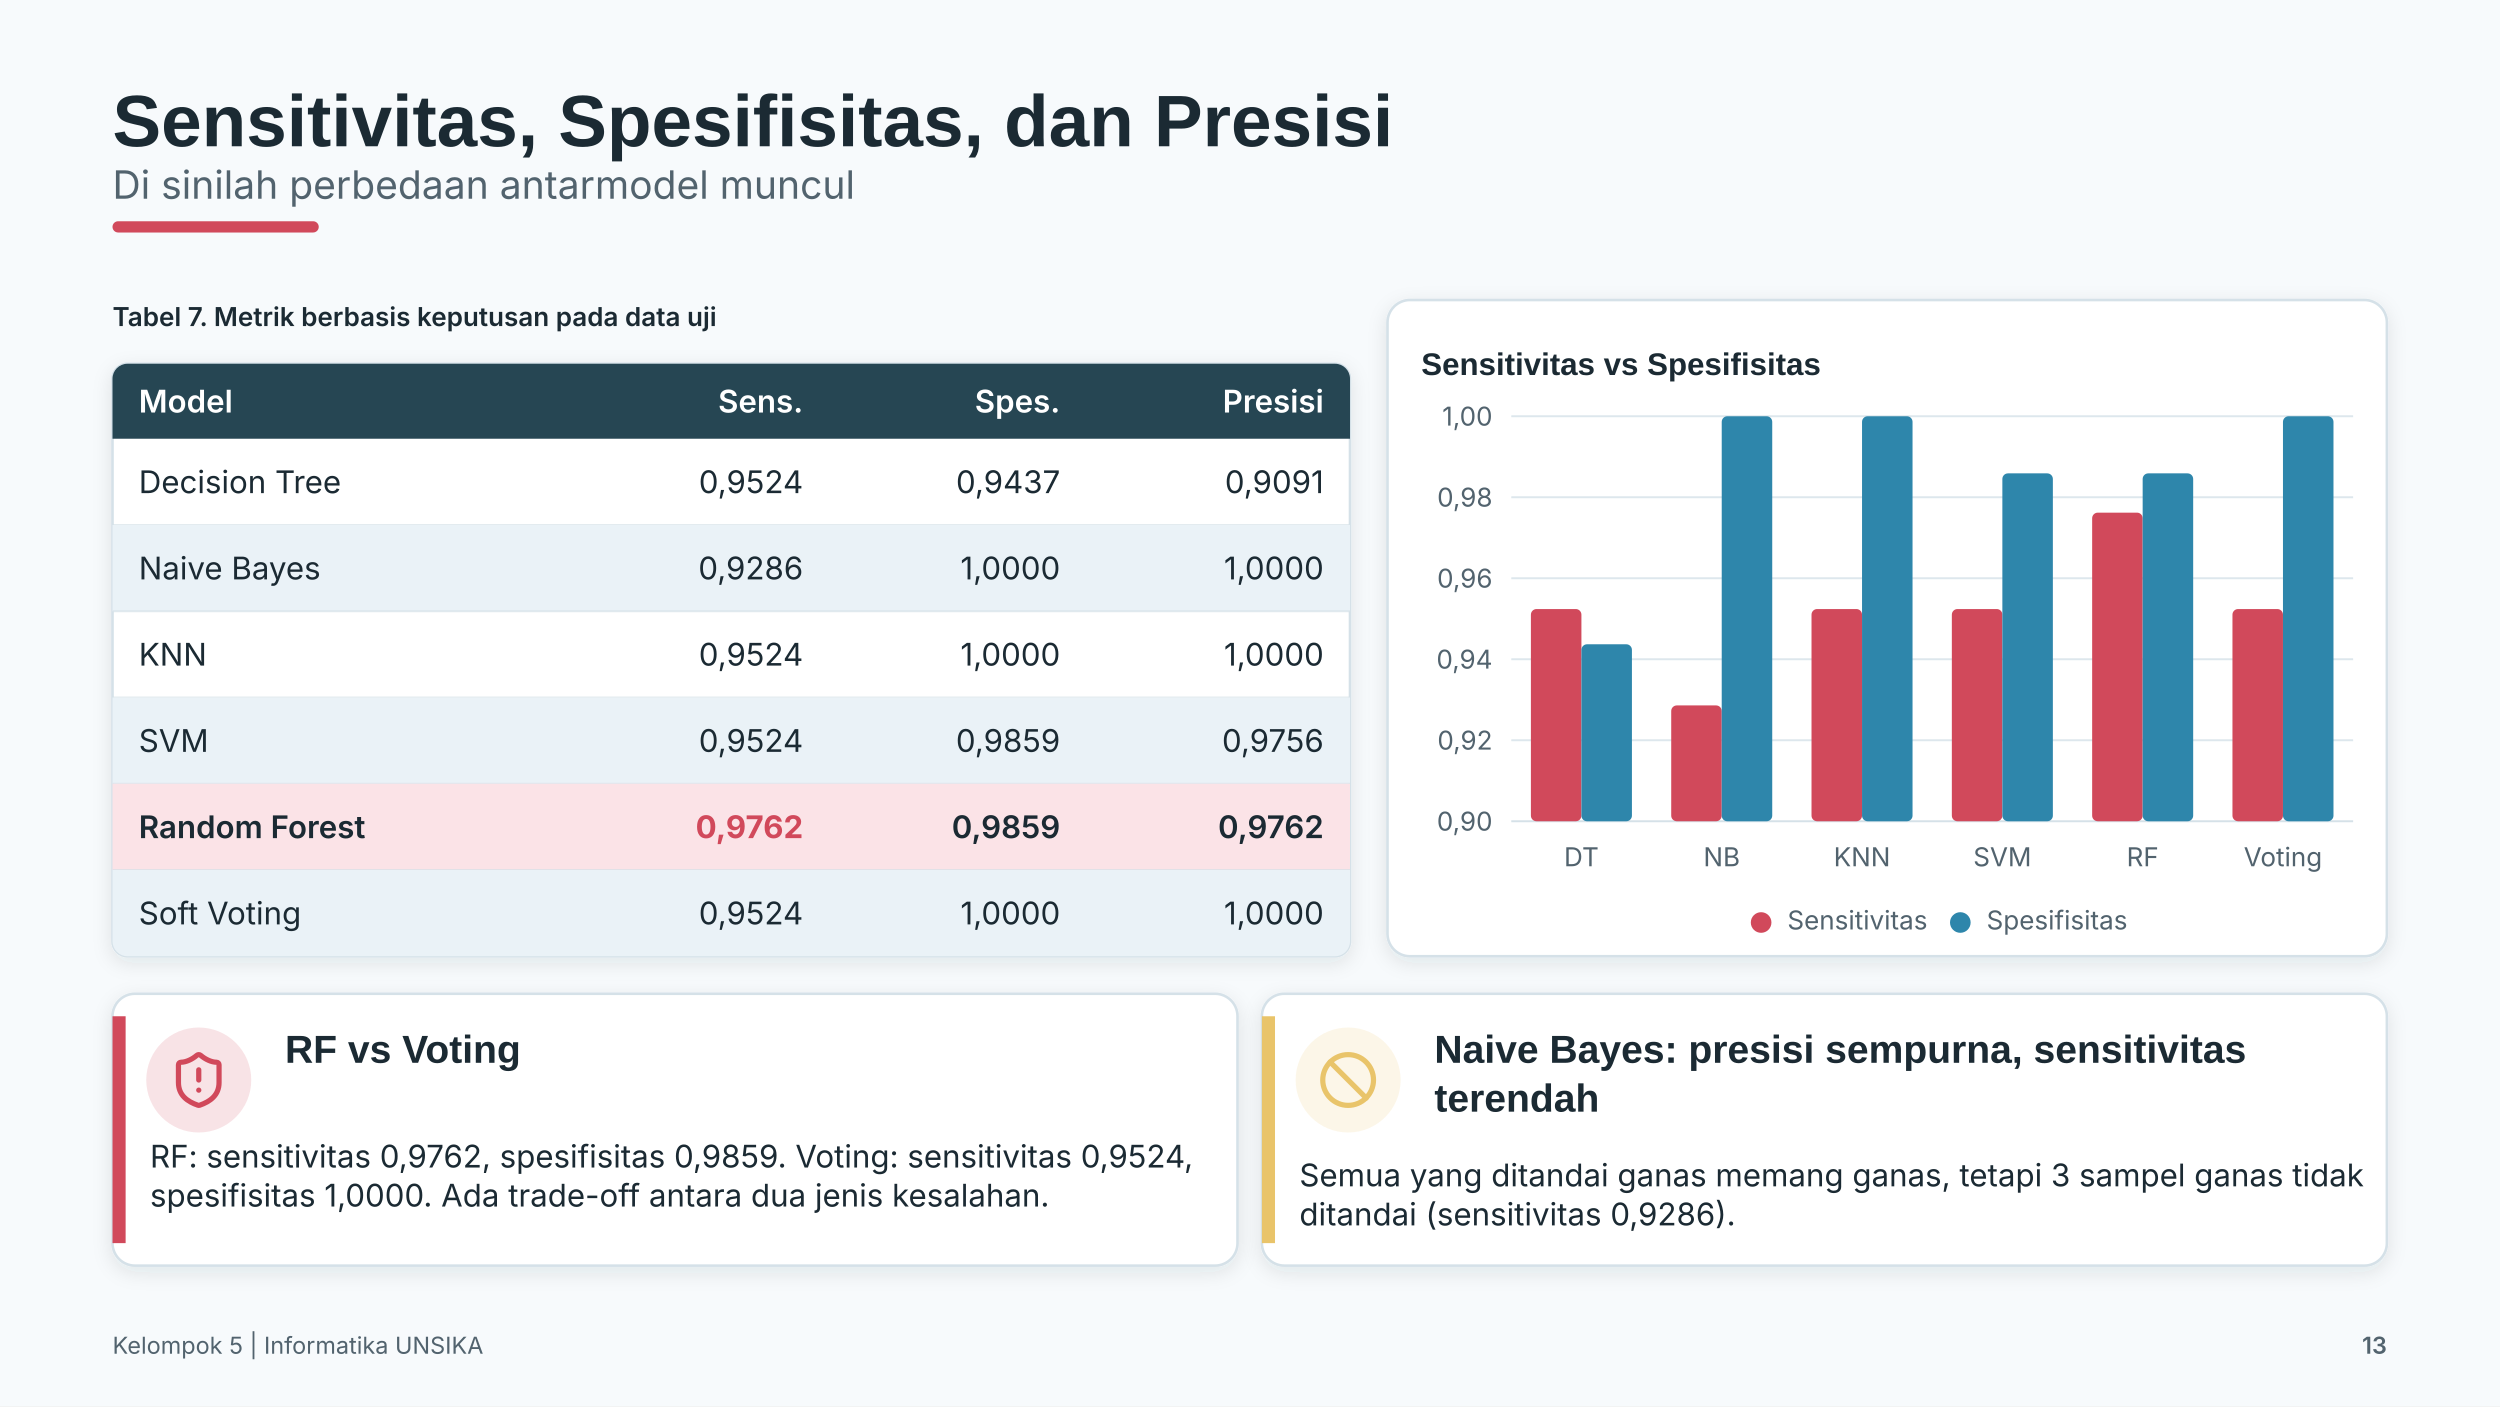
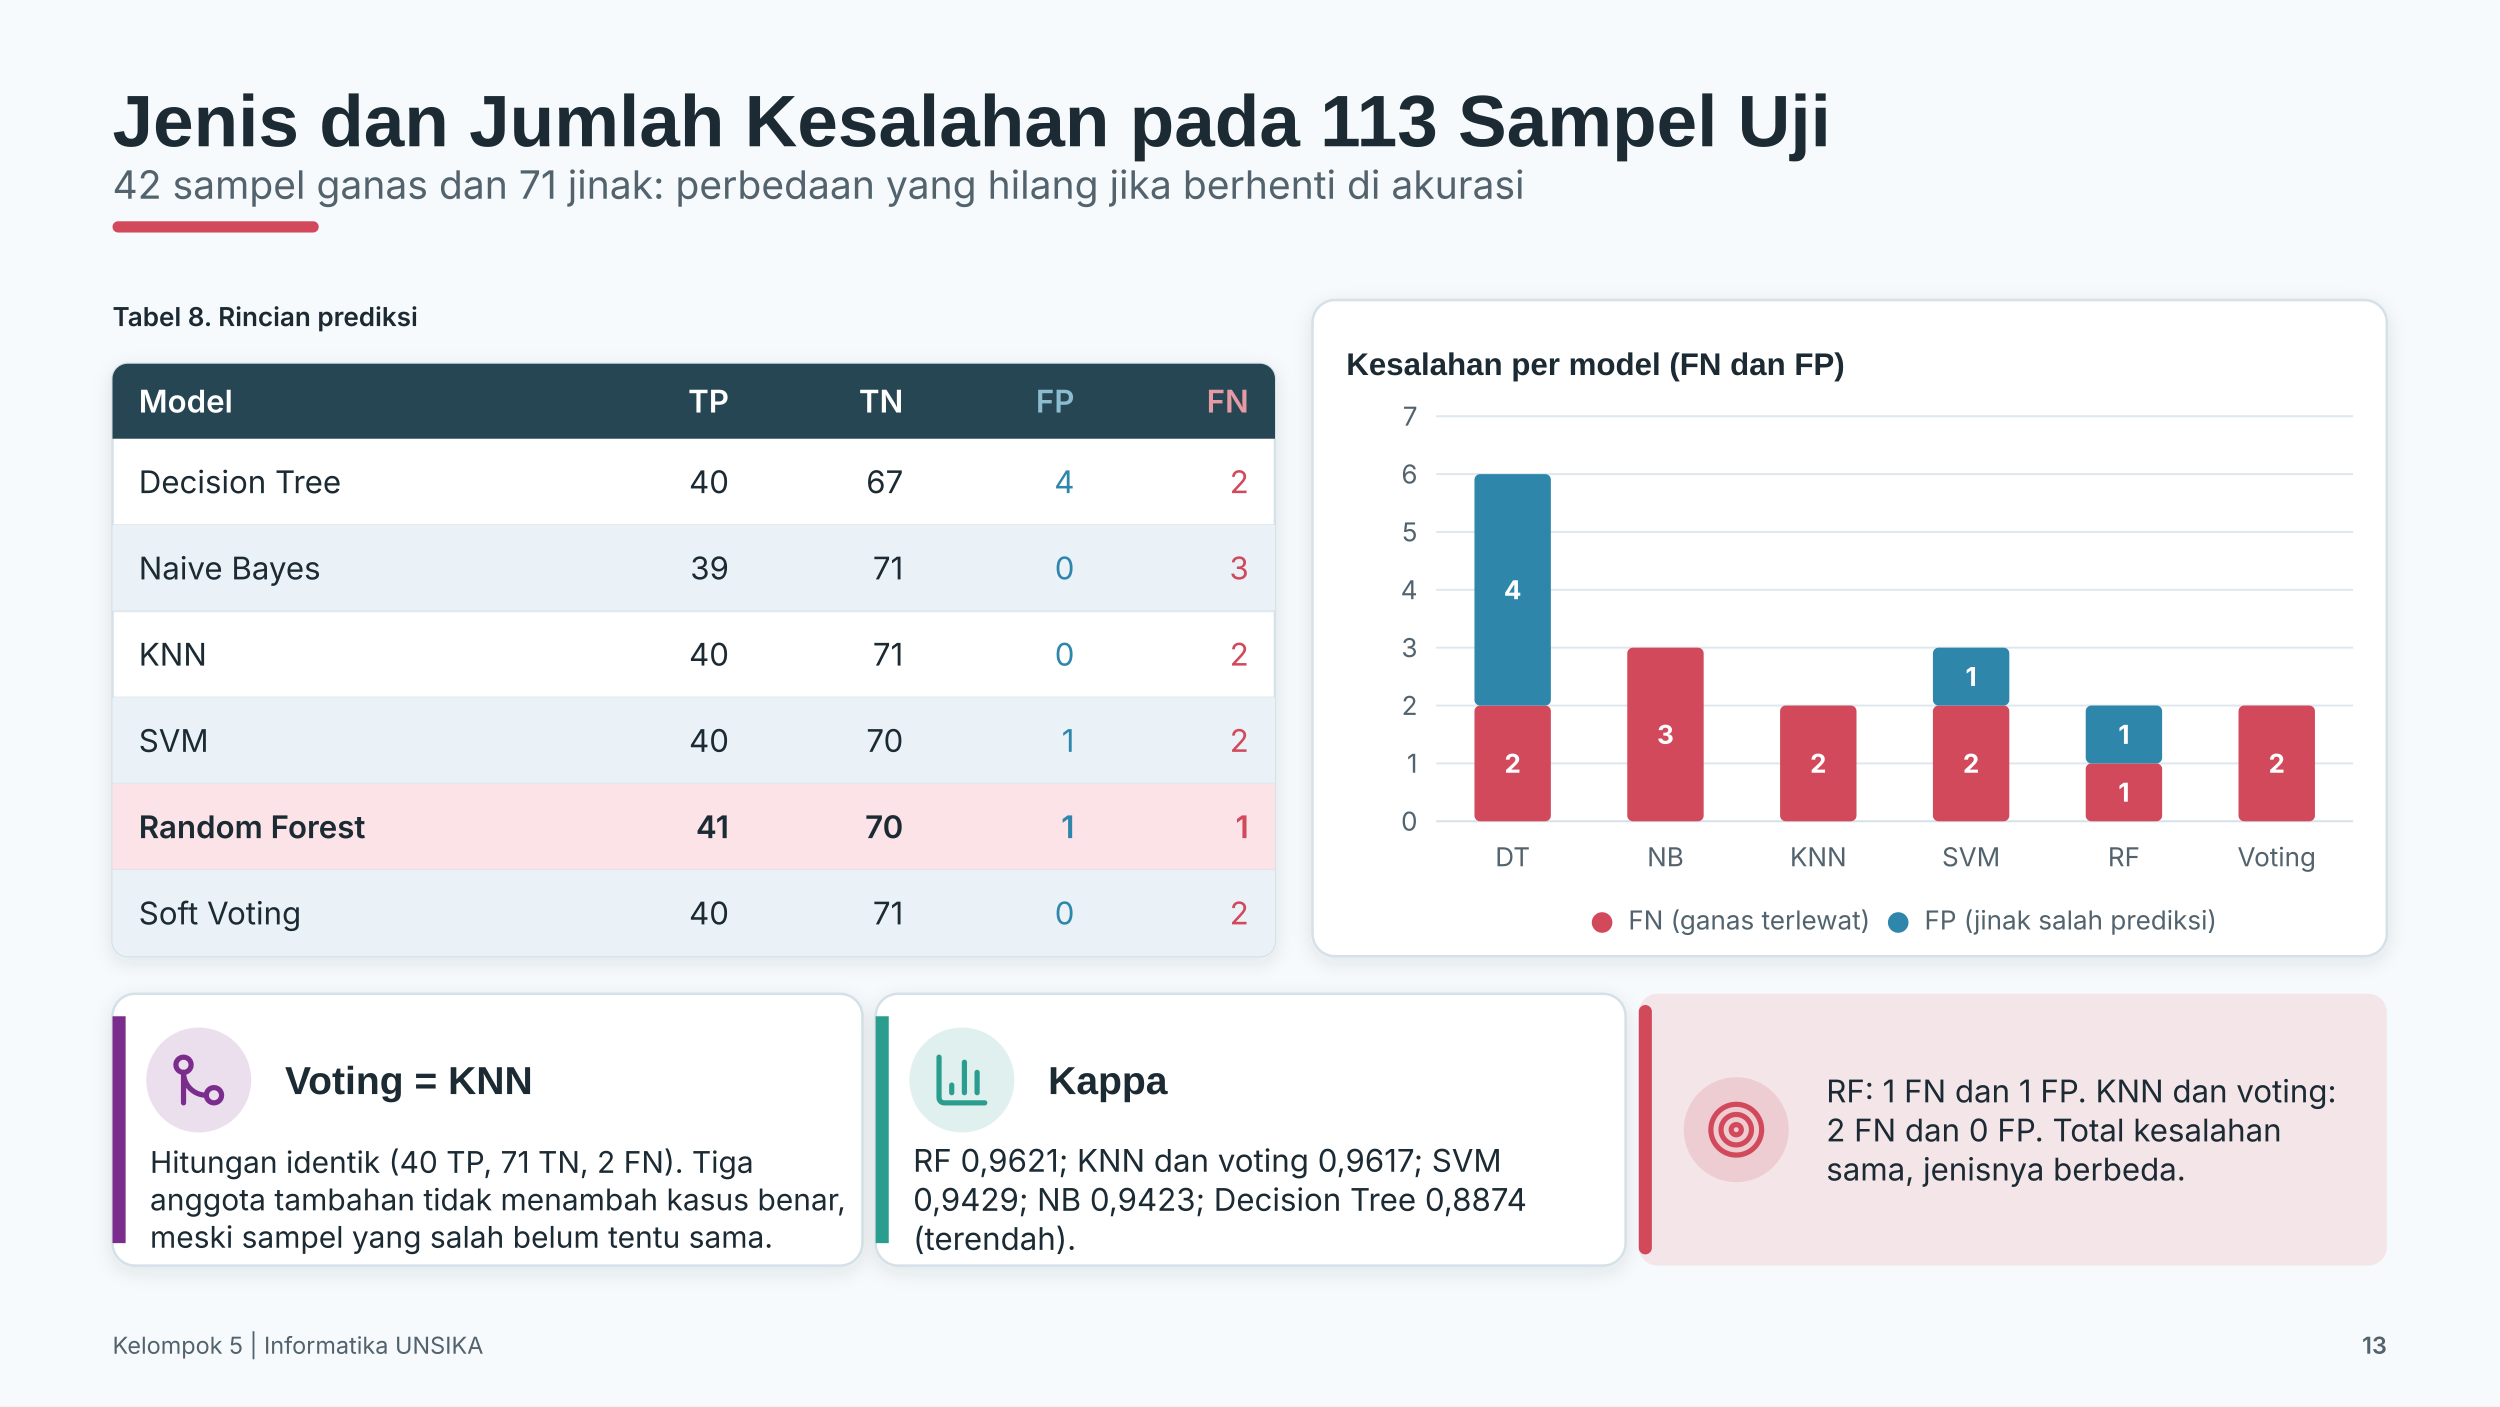
<svg xmlns="http://www.w3.org/2000/svg" width="1333.33" height="750.00" viewBox="0 0 1333.33 750.00">
  <defs>
    <filter id="soft" x="-20%" y="-20%" width="140%" height="140%">
      <feDropShadow dx="0" dy="3" stdDeviation="5" flood-color="#1B2A33" flood-opacity="0.10" />
    </filter>
  </defs>
  <rect x="0.00" y="0.00" width="1333.33" height="750.00" fill="#F7FAFC" />
-   <text x="60.00" y="78.00" font-family="'Poppins','Calibri',Arial,sans-serif" font-size="38.89" font-weight="700" fill="#1B2A33">Sensitivitas, Spesifisitas, dan Presisi</text>
-   <text x="60.00" y="106.00" font-family="'Inter','Calibri',Arial,sans-serif" font-size="20.83" font-weight="400" fill="#52636E">Di sinilah perbedaan antarmodel muncul</text>
+   <text x="60.00" y="78.00" font-family="'Poppins','Calibri',Arial,sans-serif" font-size="38.89" font-weight="700" fill="#1B2A33">Jenis dan Jumlah Kesalahan pada 113 Sampel Uji</text>
+   <text x="60.00" y="106.00" font-family="'Inter','Calibri',Arial,sans-serif" font-size="20.83" font-weight="400" fill="#52636E">42 sampel ganas dan 71 jinak: perbedaan yang hilang jika berhenti di akurasi</text>
  <rect x="60.00" y="118.00" width="110.00" height="6.00" fill="#D1495B" rx="3.00" />
-   <text x="60.00" y="173.89" font-family="'Inter','Calibri',Arial,sans-serif" font-size="13.89" font-weight="600" fill="#1B2A33">Tabel 7. Metrik berbasis keputusan pada data uji</text>
+   <text x="60.00" y="173.89" font-family="'Inter','Calibri',Arial,sans-serif" font-size="13.89" font-weight="600" fill="#1B2A33">Tabel 8. Rincian prediksi</text>
  <clipPath id="tbl60_160">
-     <rect x="60.00" y="194.00" width="660.00" height="316.00" rx="8" />
+     <rect x="60.00" y="194.00" width="620.00" height="316.00" rx="8" />
  </clipPath>
-   <rect x="60.00" y="194.00" width="660.00" height="316.00" fill="#FFFFFF" rx="8.00" stroke="#D5E1E8" stroke-width="1.39" filter="url(#soft)" />
+   <rect x="60.00" y="194.00" width="620.00" height="316.00" fill="#FFFFFF" rx="8.00" stroke="#D5E1E8" stroke-width="1.39" filter="url(#soft)" />
  <g clip-path="url(#tbl60_160)">
-     <rect x="60.00" y="194.00" width="660.00" height="40.00" fill="#264653" />
+     <rect x="60.00" y="194.00" width="620.00" height="40.00" fill="#264653" />
    <text x="74.00" y="220.00" font-family="'Inter','Calibri',Arial,sans-serif" font-size="16.67" font-weight="600" fill="#FFFFFF">Model</text>
-     <text x="428.36" y="220.00" font-family="'Inter','Calibri',Arial,sans-serif" font-size="16.67" font-weight="600" fill="#FFFFFF" text-anchor="end">Sens.</text>
-     <text x="565.46" y="220.00" font-family="'Inter','Calibri',Arial,sans-serif" font-size="16.67" font-weight="600" fill="#FFFFFF" text-anchor="end">Spes.</text>
-     <text x="706.00" y="220.00" font-family="'Inter','Calibri',Arial,sans-serif" font-size="16.67" font-weight="600" fill="#FFFFFF" text-anchor="end">Presisi</text>
+     <text x="388.77" y="220.00" font-family="'Inter','Calibri',Arial,sans-serif" font-size="16.67" font-weight="600" fill="#FFFFFF" text-anchor="end">TP</text>
+     <text x="481.74" y="220.00" font-family="'Inter','Calibri',Arial,sans-serif" font-size="16.67" font-weight="600" fill="#FFFFFF" text-anchor="end">TN</text>
+     <text x="573.03" y="220.00" font-family="'Inter','Calibri',Arial,sans-serif" font-size="16.67" font-weight="600" fill="#8CBCD0" text-anchor="end">FP</text>
+     <text x="666.00" y="220.00" font-family="'Inter','Calibri',Arial,sans-serif" font-size="16.67" font-weight="600" fill="#E59AA4" text-anchor="end">FN</text>
    <text x="74.00" y="263.00" font-family="'Inter','Calibri',Arial,sans-serif" font-size="16.67" font-weight="400" fill="#1B2A33">Decision Tree</text>
-     <text x="428.36" y="263.00" font-family="'Inter','Calibri',Arial,sans-serif" font-size="16.67" font-weight="400" fill="#1B2A33" text-anchor="end">0,9524</text>
-     <text x="565.46" y="263.00" font-family="'Inter','Calibri',Arial,sans-serif" font-size="16.67" font-weight="400" fill="#1B2A33" text-anchor="end">0,9437</text>
-     <text x="706.00" y="263.00" font-family="'Inter','Calibri',Arial,sans-serif" font-size="16.67" font-weight="400" fill="#1B2A33" text-anchor="end">0,9091</text>
-     <line x1="60.00" y1="280.00" x2="720.00" y2="280.00" stroke="#D5E1E8" stroke-width="1.04" opacity="0.7" />
-     <rect x="60.00" y="280.00" width="660.00" height="46.00" fill="#EAF2F7" />
+     <text x="388.77" y="263.00" font-family="'Inter','Calibri',Arial,sans-serif" font-size="16.67" font-weight="400" fill="#1B2A33" text-anchor="end">40</text>
+     <text x="481.74" y="263.00" font-family="'Inter','Calibri',Arial,sans-serif" font-size="16.67" font-weight="400" fill="#1B2A33" text-anchor="end">67</text>
+     <text x="573.03" y="263.00" font-family="'Inter','Calibri',Arial,sans-serif" font-size="16.67" font-weight="400" fill="#2E86AB" text-anchor="end">4</text>
+     <text x="666.00" y="263.00" font-family="'Inter','Calibri',Arial,sans-serif" font-size="16.67" font-weight="400" fill="#D1495B" text-anchor="end">2</text>
+     <line x1="60.00" y1="280.00" x2="680.00" y2="280.00" stroke="#D5E1E8" stroke-width="1.04" opacity="0.7" />
+     <rect x="60.00" y="280.00" width="620.00" height="46.00" fill="#EAF2F7" />
    <text x="74.00" y="309.00" font-family="'Inter','Calibri',Arial,sans-serif" font-size="16.67" font-weight="400" fill="#1B2A33">Naive Bayes</text>
-     <text x="428.36" y="309.00" font-family="'Inter','Calibri',Arial,sans-serif" font-size="16.67" font-weight="400" fill="#1B2A33" text-anchor="end">0,9286</text>
-     <text x="565.46" y="309.00" font-family="'Inter','Calibri',Arial,sans-serif" font-size="16.67" font-weight="400" fill="#1B2A33" text-anchor="end">1,0000</text>
-     <text x="706.00" y="309.00" font-family="'Inter','Calibri',Arial,sans-serif" font-size="16.67" font-weight="400" fill="#1B2A33" text-anchor="end">1,0000</text>
-     <line x1="60.00" y1="326.00" x2="720.00" y2="326.00" stroke="#D5E1E8" stroke-width="1.04" opacity="0.7" />
+     <text x="388.77" y="309.00" font-family="'Inter','Calibri',Arial,sans-serif" font-size="16.67" font-weight="400" fill="#1B2A33" text-anchor="end">39</text>
+     <text x="481.74" y="309.00" font-family="'Inter','Calibri',Arial,sans-serif" font-size="16.67" font-weight="400" fill="#1B2A33" text-anchor="end">71</text>
+     <text x="573.03" y="309.00" font-family="'Inter','Calibri',Arial,sans-serif" font-size="16.67" font-weight="400" fill="#2E86AB" text-anchor="end">0</text>
+     <text x="666.00" y="309.00" font-family="'Inter','Calibri',Arial,sans-serif" font-size="16.67" font-weight="400" fill="#D1495B" text-anchor="end">3</text>
+     <line x1="60.00" y1="326.00" x2="680.00" y2="326.00" stroke="#D5E1E8" stroke-width="1.04" opacity="0.7" />
    <text x="74.00" y="355.00" font-family="'Inter','Calibri',Arial,sans-serif" font-size="16.67" font-weight="400" fill="#1B2A33">KNN</text>
-     <text x="428.36" y="355.00" font-family="'Inter','Calibri',Arial,sans-serif" font-size="16.67" font-weight="400" fill="#1B2A33" text-anchor="end">0,9524</text>
-     <text x="565.46" y="355.00" font-family="'Inter','Calibri',Arial,sans-serif" font-size="16.67" font-weight="400" fill="#1B2A33" text-anchor="end">1,0000</text>
-     <text x="706.00" y="355.00" font-family="'Inter','Calibri',Arial,sans-serif" font-size="16.67" font-weight="400" fill="#1B2A33" text-anchor="end">1,0000</text>
-     <line x1="60.00" y1="372.00" x2="720.00" y2="372.00" stroke="#D5E1E8" stroke-width="1.04" opacity="0.7" />
-     <rect x="60.00" y="372.00" width="660.00" height="46.00" fill="#EAF2F7" />
+     <text x="388.77" y="355.00" font-family="'Inter','Calibri',Arial,sans-serif" font-size="16.67" font-weight="400" fill="#1B2A33" text-anchor="end">40</text>
+     <text x="481.74" y="355.00" font-family="'Inter','Calibri',Arial,sans-serif" font-size="16.67" font-weight="400" fill="#1B2A33" text-anchor="end">71</text>
+     <text x="573.03" y="355.00" font-family="'Inter','Calibri',Arial,sans-serif" font-size="16.67" font-weight="400" fill="#2E86AB" text-anchor="end">0</text>
+     <text x="666.00" y="355.00" font-family="'Inter','Calibri',Arial,sans-serif" font-size="16.67" font-weight="400" fill="#D1495B" text-anchor="end">2</text>
+     <line x1="60.00" y1="372.00" x2="680.00" y2="372.00" stroke="#D5E1E8" stroke-width="1.04" opacity="0.7" />
+     <rect x="60.00" y="372.00" width="620.00" height="46.00" fill="#EAF2F7" />
    <text x="74.00" y="401.00" font-family="'Inter','Calibri',Arial,sans-serif" font-size="16.67" font-weight="400" fill="#1B2A33">SVM</text>
-     <text x="428.36" y="401.00" font-family="'Inter','Calibri',Arial,sans-serif" font-size="16.67" font-weight="400" fill="#1B2A33" text-anchor="end">0,9524</text>
-     <text x="565.46" y="401.00" font-family="'Inter','Calibri',Arial,sans-serif" font-size="16.67" font-weight="400" fill="#1B2A33" text-anchor="end">0,9859</text>
-     <text x="706.00" y="401.00" font-family="'Inter','Calibri',Arial,sans-serif" font-size="16.67" font-weight="400" fill="#1B2A33" text-anchor="end">0,9756</text>
-     <line x1="60.00" y1="418.00" x2="720.00" y2="418.00" stroke="#D5E1E8" stroke-width="1.04" opacity="0.7" />
-     <rect x="60.00" y="418.00" width="660.00" height="46.00" fill="#FBE3E7" />
+     <text x="388.77" y="401.00" font-family="'Inter','Calibri',Arial,sans-serif" font-size="16.67" font-weight="400" fill="#1B2A33" text-anchor="end">40</text>
+     <text x="481.74" y="401.00" font-family="'Inter','Calibri',Arial,sans-serif" font-size="16.67" font-weight="400" fill="#1B2A33" text-anchor="end">70</text>
+     <text x="573.03" y="401.00" font-family="'Inter','Calibri',Arial,sans-serif" font-size="16.67" font-weight="400" fill="#2E86AB" text-anchor="end">1</text>
+     <text x="666.00" y="401.00" font-family="'Inter','Calibri',Arial,sans-serif" font-size="16.67" font-weight="400" fill="#D1495B" text-anchor="end">2</text>
+     <line x1="60.00" y1="418.00" x2="680.00" y2="418.00" stroke="#D5E1E8" stroke-width="1.04" opacity="0.7" />
+     <rect x="60.00" y="418.00" width="620.00" height="46.00" fill="#FBE3E7" />
    <text x="74.00" y="447.00" font-family="'Inter','Calibri',Arial,sans-serif" font-size="16.67" font-weight="600" fill="#1B2A33">Random Forest</text>
-     <text x="428.36" y="447.00" font-family="'Inter','Calibri',Arial,sans-serif" font-size="16.67" font-weight="700" fill="#D1495B" text-anchor="end">0,9762</text>
-     <text x="565.46" y="447.00" font-family="'Inter','Calibri',Arial,sans-serif" font-size="16.67" font-weight="600" fill="#1B2A33" text-anchor="end">0,9859</text>
-     <text x="706.00" y="447.00" font-family="'Inter','Calibri',Arial,sans-serif" font-size="16.67" font-weight="600" fill="#1B2A33" text-anchor="end">0,9762</text>
-     <line x1="60.00" y1="464.00" x2="720.00" y2="464.00" stroke="#D5E1E8" stroke-width="1.04" opacity="0.7" />
-     <rect x="60.00" y="464.00" width="660.00" height="46.00" fill="#EAF2F7" />
+     <text x="388.77" y="447.00" font-family="'Inter','Calibri',Arial,sans-serif" font-size="16.67" font-weight="600" fill="#1B2A33" text-anchor="end">41</text>
+     <text x="481.74" y="447.00" font-family="'Inter','Calibri',Arial,sans-serif" font-size="16.67" font-weight="600" fill="#1B2A33" text-anchor="end">70</text>
+     <text x="573.03" y="447.00" font-family="'Inter','Calibri',Arial,sans-serif" font-size="16.67" font-weight="600" fill="#2E86AB" text-anchor="end">1</text>
+     <text x="666.00" y="447.00" font-family="'Inter','Calibri',Arial,sans-serif" font-size="16.67" font-weight="600" fill="#D1495B" text-anchor="end">1</text>
+     <line x1="60.00" y1="464.00" x2="680.00" y2="464.00" stroke="#D5E1E8" stroke-width="1.04" opacity="0.7" />
+     <rect x="60.00" y="464.00" width="620.00" height="46.00" fill="#EAF2F7" />
    <text x="74.00" y="493.00" font-family="'Inter','Calibri',Arial,sans-serif" font-size="16.67" font-weight="400" fill="#1B2A33">Soft Voting</text>
-     <text x="428.36" y="493.00" font-family="'Inter','Calibri',Arial,sans-serif" font-size="16.67" font-weight="400" fill="#1B2A33" text-anchor="end">0,9524</text>
-     <text x="565.46" y="493.00" font-family="'Inter','Calibri',Arial,sans-serif" font-size="16.67" font-weight="400" fill="#1B2A33" text-anchor="end">1,0000</text>
-     <text x="706.00" y="493.00" font-family="'Inter','Calibri',Arial,sans-serif" font-size="16.67" font-weight="400" fill="#1B2A33" text-anchor="end">1,0000</text>
+     <text x="388.77" y="493.00" font-family="'Inter','Calibri',Arial,sans-serif" font-size="16.67" font-weight="400" fill="#1B2A33" text-anchor="end">40</text>
+     <text x="481.74" y="493.00" font-family="'Inter','Calibri',Arial,sans-serif" font-size="16.67" font-weight="400" fill="#1B2A33" text-anchor="end">71</text>
+     <text x="573.03" y="493.00" font-family="'Inter','Calibri',Arial,sans-serif" font-size="16.67" font-weight="400" fill="#2E86AB" text-anchor="end">0</text>
+     <text x="666.00" y="493.00" font-family="'Inter','Calibri',Arial,sans-serif" font-size="16.67" font-weight="400" fill="#D1495B" text-anchor="end">2</text>
  </g>
-   <rect x="740.00" y="160.00" width="533.00" height="350.00" fill="#FFFFFF" rx="12.00" stroke="#D5E1E8" stroke-width="1.39" filter="url(#soft)" />
-   <text x="758.00" y="200.00" font-family="'Poppins','Calibri',Arial,sans-serif" font-size="16.67" font-weight="600" fill="#1B2A33">Sensitivitas vs Spesifisitas</text>
-   <line x1="806.00" y1="438.00" x2="1255.00" y2="438.00" stroke="#D5E1E8" stroke-width="1.04" opacity="1" />
-   <text x="796.00" y="443.00" font-family="'Inter','Calibri',Arial,sans-serif" font-size="13.89" font-weight="400" fill="#52636E" text-anchor="end">0,90</text>
-   <line x1="806.00" y1="394.80" x2="1255.00" y2="394.80" stroke="#D5E1E8" stroke-width="1.04" opacity="0.8" />
-   <text x="796.00" y="399.80" font-family="'Inter','Calibri',Arial,sans-serif" font-size="13.89" font-weight="400" fill="#52636E" text-anchor="end">0,92</text>
-   <line x1="806.00" y1="351.60" x2="1255.00" y2="351.60" stroke="#D5E1E8" stroke-width="1.04" opacity="0.8" />
-   <text x="796.00" y="356.60" font-family="'Inter','Calibri',Arial,sans-serif" font-size="13.89" font-weight="400" fill="#52636E" text-anchor="end">0,94</text>
-   <line x1="806.00" y1="308.40" x2="1255.00" y2="308.40" stroke="#D5E1E8" stroke-width="1.04" opacity="0.8" />
-   <text x="796.00" y="313.40" font-family="'Inter','Calibri',Arial,sans-serif" font-size="13.89" font-weight="400" fill="#52636E" text-anchor="end">0,96</text>
-   <line x1="806.00" y1="265.20" x2="1255.00" y2="265.20" stroke="#D5E1E8" stroke-width="1.04" opacity="0.8" />
-   <text x="796.00" y="270.20" font-family="'Inter','Calibri',Arial,sans-serif" font-size="13.89" font-weight="400" fill="#52636E" text-anchor="end">0,98</text>
-   <line x1="806.00" y1="222.00" x2="1255.00" y2="222.00" stroke="#D5E1E8" stroke-width="1.04" opacity="0.8" />
-   <text x="796.00" y="227.00" font-family="'Inter','Calibri',Arial,sans-serif" font-size="13.89" font-weight="400" fill="#52636E" text-anchor="end">1,00</text>
-   <rect x="816.48" y="324.82" width="26.94" height="113.18" fill="#D1495B" rx="3.00" />
-   <rect x="843.42" y="343.61" width="26.94" height="94.39" fill="#2E86AB" rx="3.00" />
-   <text x="843.42" y="462.00" font-family="'Inter','Calibri',Arial,sans-serif" font-size="13.89" font-weight="400" fill="#52636E" text-anchor="middle">DT</text>
-   <rect x="891.31" y="376.22" width="26.94" height="61.78" fill="#D1495B" rx="3.00" />
-   <rect x="918.25" y="222.00" width="26.94" height="216.00" fill="#2E86AB" rx="3.00" />
-   <text x="918.25" y="462.00" font-family="'Inter','Calibri',Arial,sans-serif" font-size="13.89" font-weight="400" fill="#52636E" text-anchor="middle">NB</text>
-   <rect x="966.14" y="324.82" width="26.94" height="113.18" fill="#D1495B" rx="3.00" />
-   <rect x="993.08" y="222.00" width="26.94" height="216.00" fill="#2E86AB" rx="3.00" />
-   <text x="993.08" y="462.00" font-family="'Inter','Calibri',Arial,sans-serif" font-size="13.89" font-weight="400" fill="#52636E" text-anchor="middle">KNN</text>
-   <rect x="1040.98" y="324.82" width="26.94" height="113.18" fill="#D1495B" rx="3.00" />
-   <rect x="1067.92" y="252.46" width="26.94" height="185.54" fill="#2E86AB" rx="3.00" />
-   <text x="1067.92" y="462.00" font-family="'Inter','Calibri',Arial,sans-serif" font-size="13.89" font-weight="400" fill="#52636E" text-anchor="middle">SVM</text>
-   <rect x="1115.81" y="273.41" width="26.94" height="164.59" fill="#D1495B" rx="3.00" />
-   <rect x="1142.75" y="252.46" width="26.94" height="185.54" fill="#2E86AB" rx="3.00" />
-   <text x="1142.75" y="462.00" font-family="'Inter','Calibri',Arial,sans-serif" font-size="13.89" font-weight="400" fill="#52636E" text-anchor="middle">RF</text>
-   <rect x="1190.64" y="324.82" width="26.94" height="113.18" fill="#D1495B" rx="3.00" />
-   <rect x="1217.58" y="222.00" width="26.94" height="216.00" fill="#2E86AB" rx="3.00" />
-   <text x="1217.58" y="462.00" font-family="'Inter','Calibri',Arial,sans-serif" font-size="13.89" font-weight="400" fill="#52636E" text-anchor="middle">Voting</text>
-   <circle cx="939.26" cy="492.00" r="5.50" fill="#D1495B" />
-   <text x="953.26" y="495.70" font-family="'Inter','Calibri',Arial,sans-serif" font-size="13.89" font-weight="400" fill="#52636E">Sensitivitas</text>
-   <circle cx="1045.50" cy="492.00" r="5.50" fill="#2E86AB" />
-   <text x="1059.50" y="495.70" font-family="'Inter','Calibri',Arial,sans-serif" font-size="13.89" font-weight="400" fill="#52636E">Spesifisitas</text>
-   <rect x="60.00" y="530.00" width="600.00" height="145.00" fill="#FFFFFF" rx="12.00" stroke="#D5E1E8" stroke-width="1.39" filter="url(#soft)" />
-   <rect x="60.00" y="542.00" width="7.00" height="121.00" fill="#D1495B" />
-   <circle cx="106.00" cy="576.00" r="28.00" fill="#D1495B" fill-opacity="0.15" />
-   <g transform="translate(89.76,559.76) scale(1.3533)" fill="none" stroke="#D1495B" stroke-width="2.053" stroke-linecap="round" stroke-linejoin="round">
-     <path d="M20 13c0 5-3.5 7.5-7.66 8.95a1 1 0 0 1-.67-.01C7.5 20.5 4 18 4 13V6a1 1 0 0 1 1-1c2 0 4.5-1.2 6.24-2.72a1.17 1.17 0 0 1 1.52 0C14.51 3.81 17 5 19 5a1 1 0 0 1 1 1z" />
-     <path d="M12 8v4" />
-     <path d="M12 16h.01" />
+   <rect x="700.00" y="160.00" width="573.00" height="350.00" fill="#FFFFFF" rx="12.00" stroke="#D5E1E8" stroke-width="1.39" filter="url(#soft)" />
+   <text x="718.00" y="200.00" font-family="'Poppins','Calibri',Arial,sans-serif" font-size="16.67" font-weight="600" fill="#1B2A33">Kesalahan per model (FN dan FP)</text>
+   <line x1="766.00" y1="438.00" x2="1255.00" y2="438.00" stroke="#D5E1E8" stroke-width="1.04" opacity="1" />
+   <text x="756.00" y="443.00" font-family="'Inter','Calibri',Arial,sans-serif" font-size="13.89" font-weight="400" fill="#52636E" text-anchor="end">0</text>
+   <line x1="766.00" y1="407.14" x2="1255.00" y2="407.14" stroke="#D5E1E8" stroke-width="1.04" opacity="0.8" />
+   <text x="756.00" y="412.14" font-family="'Inter','Calibri',Arial,sans-serif" font-size="13.89" font-weight="400" fill="#52636E" text-anchor="end">1</text>
+   <line x1="766.00" y1="376.29" x2="1255.00" y2="376.29" stroke="#D5E1E8" stroke-width="1.04" opacity="0.8" />
+   <text x="756.00" y="381.29" font-family="'Inter','Calibri',Arial,sans-serif" font-size="13.89" font-weight="400" fill="#52636E" text-anchor="end">2</text>
+   <line x1="766.00" y1="345.43" x2="1255.00" y2="345.43" stroke="#D5E1E8" stroke-width="1.04" opacity="0.8" />
+   <text x="756.00" y="350.43" font-family="'Inter','Calibri',Arial,sans-serif" font-size="13.89" font-weight="400" fill="#52636E" text-anchor="end">3</text>
+   <line x1="766.00" y1="314.57" x2="1255.00" y2="314.57" stroke="#D5E1E8" stroke-width="1.04" opacity="0.8" />
+   <text x="756.00" y="319.57" font-family="'Inter','Calibri',Arial,sans-serif" font-size="13.89" font-weight="400" fill="#52636E" text-anchor="end">4</text>
+   <line x1="766.00" y1="283.71" x2="1255.00" y2="283.71" stroke="#D5E1E8" stroke-width="1.04" opacity="0.8" />
+   <text x="756.00" y="288.71" font-family="'Inter','Calibri',Arial,sans-serif" font-size="13.89" font-weight="400" fill="#52636E" text-anchor="end">5</text>
+   <line x1="766.00" y1="252.86" x2="1255.00" y2="252.86" stroke="#D5E1E8" stroke-width="1.04" opacity="0.8" />
+   <text x="756.00" y="257.86" font-family="'Inter','Calibri',Arial,sans-serif" font-size="13.89" font-weight="400" fill="#52636E" text-anchor="end">6</text>
+   <line x1="766.00" y1="222.00" x2="1255.00" y2="222.00" stroke="#D5E1E8" stroke-width="1.04" opacity="0.8" />
+   <text x="756.00" y="227.00" font-family="'Inter','Calibri',Arial,sans-serif" font-size="13.89" font-weight="400" fill="#52636E" text-anchor="end">7</text>
+   <rect x="786.38" y="376.29" width="40.75" height="61.71" fill="#D1495B" rx="3.00" />
+   <text x="806.75" y="412.14" font-family="'Inter','Calibri',Arial,sans-serif" font-size="13.89" font-weight="700" fill="#FFFFFF" text-anchor="middle">2</text>
+   <rect x="786.38" y="252.86" width="40.75" height="123.43" fill="#2E86AB" rx="3.00" />
+   <text x="806.75" y="319.57" font-family="'Inter','Calibri',Arial,sans-serif" font-size="13.89" font-weight="700" fill="#FFFFFF" text-anchor="middle">4</text>
+   <text x="806.75" y="462.00" font-family="'Inter','Calibri',Arial,sans-serif" font-size="13.89" font-weight="400" fill="#52636E" text-anchor="middle">DT</text>
+   <rect x="867.87" y="345.43" width="40.75" height="92.57" fill="#D1495B" rx="3.00" />
+   <text x="888.25" y="396.71" font-family="'Inter','Calibri',Arial,sans-serif" font-size="13.89" font-weight="700" fill="#FFFFFF" text-anchor="middle">3</text>
+   <text x="888.25" y="462.00" font-family="'Inter','Calibri',Arial,sans-serif" font-size="13.89" font-weight="400" fill="#52636E" text-anchor="middle">NB</text>
+   <rect x="949.38" y="376.29" width="40.75" height="61.71" fill="#D1495B" rx="3.00" />
+   <text x="969.75" y="412.14" font-family="'Inter','Calibri',Arial,sans-serif" font-size="13.89" font-weight="700" fill="#FFFFFF" text-anchor="middle">2</text>
+   <text x="969.75" y="462.00" font-family="'Inter','Calibri',Arial,sans-serif" font-size="13.89" font-weight="400" fill="#52636E" text-anchor="middle">KNN</text>
+   <rect x="1030.88" y="376.29" width="40.75" height="61.71" fill="#D1495B" rx="3.00" />
+   <text x="1051.25" y="412.14" font-family="'Inter','Calibri',Arial,sans-serif" font-size="13.89" font-weight="700" fill="#FFFFFF" text-anchor="middle">2</text>
+   <rect x="1030.88" y="345.43" width="40.75" height="30.86" fill="#2E86AB" rx="3.00" />
+   <text x="1051.25" y="365.86" font-family="'Inter','Calibri',Arial,sans-serif" font-size="13.89" font-weight="700" fill="#FFFFFF" text-anchor="middle">1</text>
+   <text x="1051.25" y="462.00" font-family="'Inter','Calibri',Arial,sans-serif" font-size="13.89" font-weight="400" fill="#52636E" text-anchor="middle">SVM</text>
+   <rect x="1112.38" y="407.14" width="40.75" height="30.86" fill="#D1495B" rx="3.00" />
+   <text x="1132.75" y="427.57" font-family="'Inter','Calibri',Arial,sans-serif" font-size="13.89" font-weight="700" fill="#FFFFFF" text-anchor="middle">1</text>
+   <rect x="1112.38" y="376.29" width="40.75" height="30.86" fill="#2E86AB" rx="3.00" />
+   <text x="1132.75" y="396.71" font-family="'Inter','Calibri',Arial,sans-serif" font-size="13.89" font-weight="700" fill="#FFFFFF" text-anchor="middle">1</text>
+   <text x="1132.75" y="462.00" font-family="'Inter','Calibri',Arial,sans-serif" font-size="13.89" font-weight="400" fill="#52636E" text-anchor="middle">RF</text>
+   <rect x="1193.88" y="376.29" width="40.75" height="61.71" fill="#D1495B" rx="3.00" />
+   <text x="1214.25" y="412.14" font-family="'Inter','Calibri',Arial,sans-serif" font-size="13.89" font-weight="700" fill="#FFFFFF" text-anchor="middle">2</text>
+   <text x="1214.25" y="462.00" font-family="'Inter','Calibri',Arial,sans-serif" font-size="13.89" font-weight="400" fill="#52636E" text-anchor="middle">Voting</text>
+   <circle cx="854.44" cy="492.00" r="5.50" fill="#D1495B" />
+   <text x="868.44" y="495.70" font-family="'Inter','Calibri',Arial,sans-serif" font-size="13.89" font-weight="400" fill="#52636E">FN (ganas terlewat)</text>
+   <circle cx="1012.38" cy="492.00" r="5.50" fill="#2E86AB" />
+   <text x="1026.38" y="495.70" font-family="'Inter','Calibri',Arial,sans-serif" font-size="13.89" font-weight="400" fill="#52636E">FP (jinak salah prediksi)</text>
+   <rect x="60.00" y="530.00" width="400.00" height="145.00" fill="#FFFFFF" rx="12.00" stroke="#D5E1E8" stroke-width="1.39" filter="url(#soft)" />
+   <rect x="60.00" y="542.00" width="7.00" height="121.00" fill="#7B2D8E" />
+   <circle cx="106.00" cy="576.00" r="28.00" fill="#7B2D8E" fill-opacity="0.15" />
+   <g transform="translate(89.76,559.76) scale(1.3533)" fill="none" stroke="#7B2D8E" stroke-width="2.053" stroke-linecap="round" stroke-linejoin="round">
+     <circle cx="18" cy="18" r="3" />
+     <circle cx="6" cy="6" r="3" />
+     <path d="M6 21V9a9 9 0 0 0 9 9" />
  </g>
-   <text x="152.00" y="566.83" font-family="'Poppins','Calibri',Arial,sans-serif" font-size="20.83" font-weight="600" fill="#1B2A33">RF vs Voting</text>
-   <text x="80.00" y="622.67" font-family="'Inter','Calibri',Arial,sans-serif" font-size="16.67" font-weight="400" fill="#1B2A33">RF: sensitivitas 0,9762, spesifisitas 0,9859. Voting: sensitivitas 0,9524,</text>
-   <text x="80.00" y="643.50" font-family="'Inter','Calibri',Arial,sans-serif" font-size="16.67" font-weight="400" fill="#1B2A33">spesifisitas 1,0000. Ada trade-off antara dua jenis kesalahan.</text>
-   <rect x="673.00" y="530.00" width="600.00" height="145.00" fill="#FFFFFF" rx="12.00" stroke="#D5E1E8" stroke-width="1.39" filter="url(#soft)" />
-   <rect x="673.00" y="542.00" width="7.00" height="121.00" fill="#E9C46A" />
-   <circle cx="719.00" cy="576.00" r="28.00" fill="#E9C46A" fill-opacity="0.15" />
-   <g transform="translate(702.76,559.76) scale(1.3533)" fill="none" stroke="#E9C46A" stroke-width="2.053" stroke-linecap="round" stroke-linejoin="round">
+   <text x="152.00" y="583.50" font-family="'Poppins','Calibri',Arial,sans-serif" font-size="20.83" font-weight="600" fill="#1B2A33">Voting = KNN</text>
+   <text x="80.00" y="625.52" font-family="'Inter','Calibri',Arial,sans-serif" font-size="15.97" font-weight="400" fill="#1B2A33">Hitungan identik (40 TP, 71 TN, 2 FN). Tiga</text>
+   <text x="80.00" y="645.49" font-family="'Inter','Calibri',Arial,sans-serif" font-size="15.97" font-weight="400" fill="#1B2A33">anggota tambahan tidak menambah kasus benar,</text>
+   <text x="80.00" y="665.45" font-family="'Inter','Calibri',Arial,sans-serif" font-size="15.97" font-weight="400" fill="#1B2A33">meski sampel yang salah belum tentu sama.</text>
+   <rect x="467.00" y="530.00" width="400.00" height="145.00" fill="#FFFFFF" rx="12.00" stroke="#D5E1E8" stroke-width="1.39" filter="url(#soft)" />
+   <rect x="467.00" y="542.00" width="7.00" height="121.00" fill="#2A9D8F" />
+   <circle cx="513.00" cy="576.00" r="28.00" fill="#2A9D8F" fill-opacity="0.15" />
+   <g transform="translate(496.76,559.76) scale(1.3533)" fill="none" stroke="#2A9D8F" stroke-width="2.053" stroke-linecap="round" stroke-linejoin="round">
+     <path d="M3 3v16a2 2 0 0 0 2 2h16" />
+     <path d="M18 17V9" />
+     <path d="M13 17V5" />
+     <path d="M8 17v-3" />
+   </g>
+   <text x="559.00" y="583.50" font-family="'Poppins','Calibri',Arial,sans-serif" font-size="20.83" font-weight="600" fill="#1B2A33">Kappa</text>
+   <text x="487.00" y="624.92" font-family="'Inter','Calibri',Arial,sans-serif" font-size="16.67" font-weight="400" fill="#1B2A33">RF 0,9621; KNN dan voting 0,9617; SVM</text>
+   <text x="487.00" y="645.75" font-family="'Inter','Calibri',Arial,sans-serif" font-size="16.67" font-weight="400" fill="#1B2A33">0,9429; NB 0,9423; Decision Tree 0,8874</text>
+   <text x="487.00" y="666.58" font-family="'Inter','Calibri',Arial,sans-serif" font-size="16.67" font-weight="400" fill="#1B2A33">(terendah).</text>
+   <rect x="874.00" y="530.00" width="399.00" height="145.00" fill="#D1495B" rx="10.00" fill-opacity="0.12" />
+   <rect x="874.00" y="536.00" width="7.00" height="133.00" fill="#D1495B" rx="3.50" />
+   <circle cx="926.00" cy="602.50" r="28.00" fill="#D1495B" fill-opacity="0.15" />
+   <g transform="translate(909.76,586.26) scale(1.3533)" fill="none" stroke="#D1495B" stroke-width="2.053" stroke-linecap="round" stroke-linejoin="round">
    <circle cx="12" cy="12" r="10" />
-     <path d="m4.9 4.9 14.2 14.2" />
+     <circle cx="12" cy="12" r="6" />
+     <circle cx="12" cy="12" r="2" />
  </g>
-   <text x="765.00" y="566.83" font-family="'Poppins','Calibri',Arial,sans-serif" font-size="20.83" font-weight="600" fill="#1B2A33">Naive Bayes: presisi sempurna, sensitivitas</text>
-   <text x="765.00" y="592.88" font-family="'Poppins','Calibri',Arial,sans-serif" font-size="20.83" font-weight="600" fill="#1B2A33">terendah</text>
-   <text x="693.00" y="632.71" font-family="'Inter','Calibri',Arial,sans-serif" font-size="16.67" font-weight="400" fill="#1B2A33">Semua yang ditandai ganas memang ganas, tetapi 3 sampel ganas tidak</text>
-   <text x="693.00" y="653.54" font-family="'Inter','Calibri',Arial,sans-serif" font-size="16.67" font-weight="400" fill="#1B2A33">ditandai (sensitivitas 0,9286).</text>
+   <text x="974.00" y="587.92" font-family="'Inter','Calibri',Arial,sans-serif" font-size="16.67" font-weight="400" fill="#1B2A33">RF: 1 FN dan 1 FP. KNN dan voting:</text>
+   <text x="974.00" y="608.75" font-family="'Inter','Calibri',Arial,sans-serif" font-size="16.67" font-weight="400" fill="#1B2A33">2 FN dan 0 FP. Total kesalahan</text>
+   <text x="974.00" y="629.58" font-family="'Inter','Calibri',Arial,sans-serif" font-size="16.67" font-weight="400" fill="#1B2A33">sama, jenisnya berbeda.</text>
  <text x="60.00" y="722.00" font-family="'Inter','Calibri',Arial,sans-serif" font-size="12.50" font-weight="400" fill="#52636E">Kelompok 5 | Informatika UNSIKA</text>
  <text x="1273.00" y="722.00" font-family="'Inter','Calibri',Arial,sans-serif" font-size="12.50" font-weight="600" fill="#52636E" text-anchor="end">13</text>
</svg>
